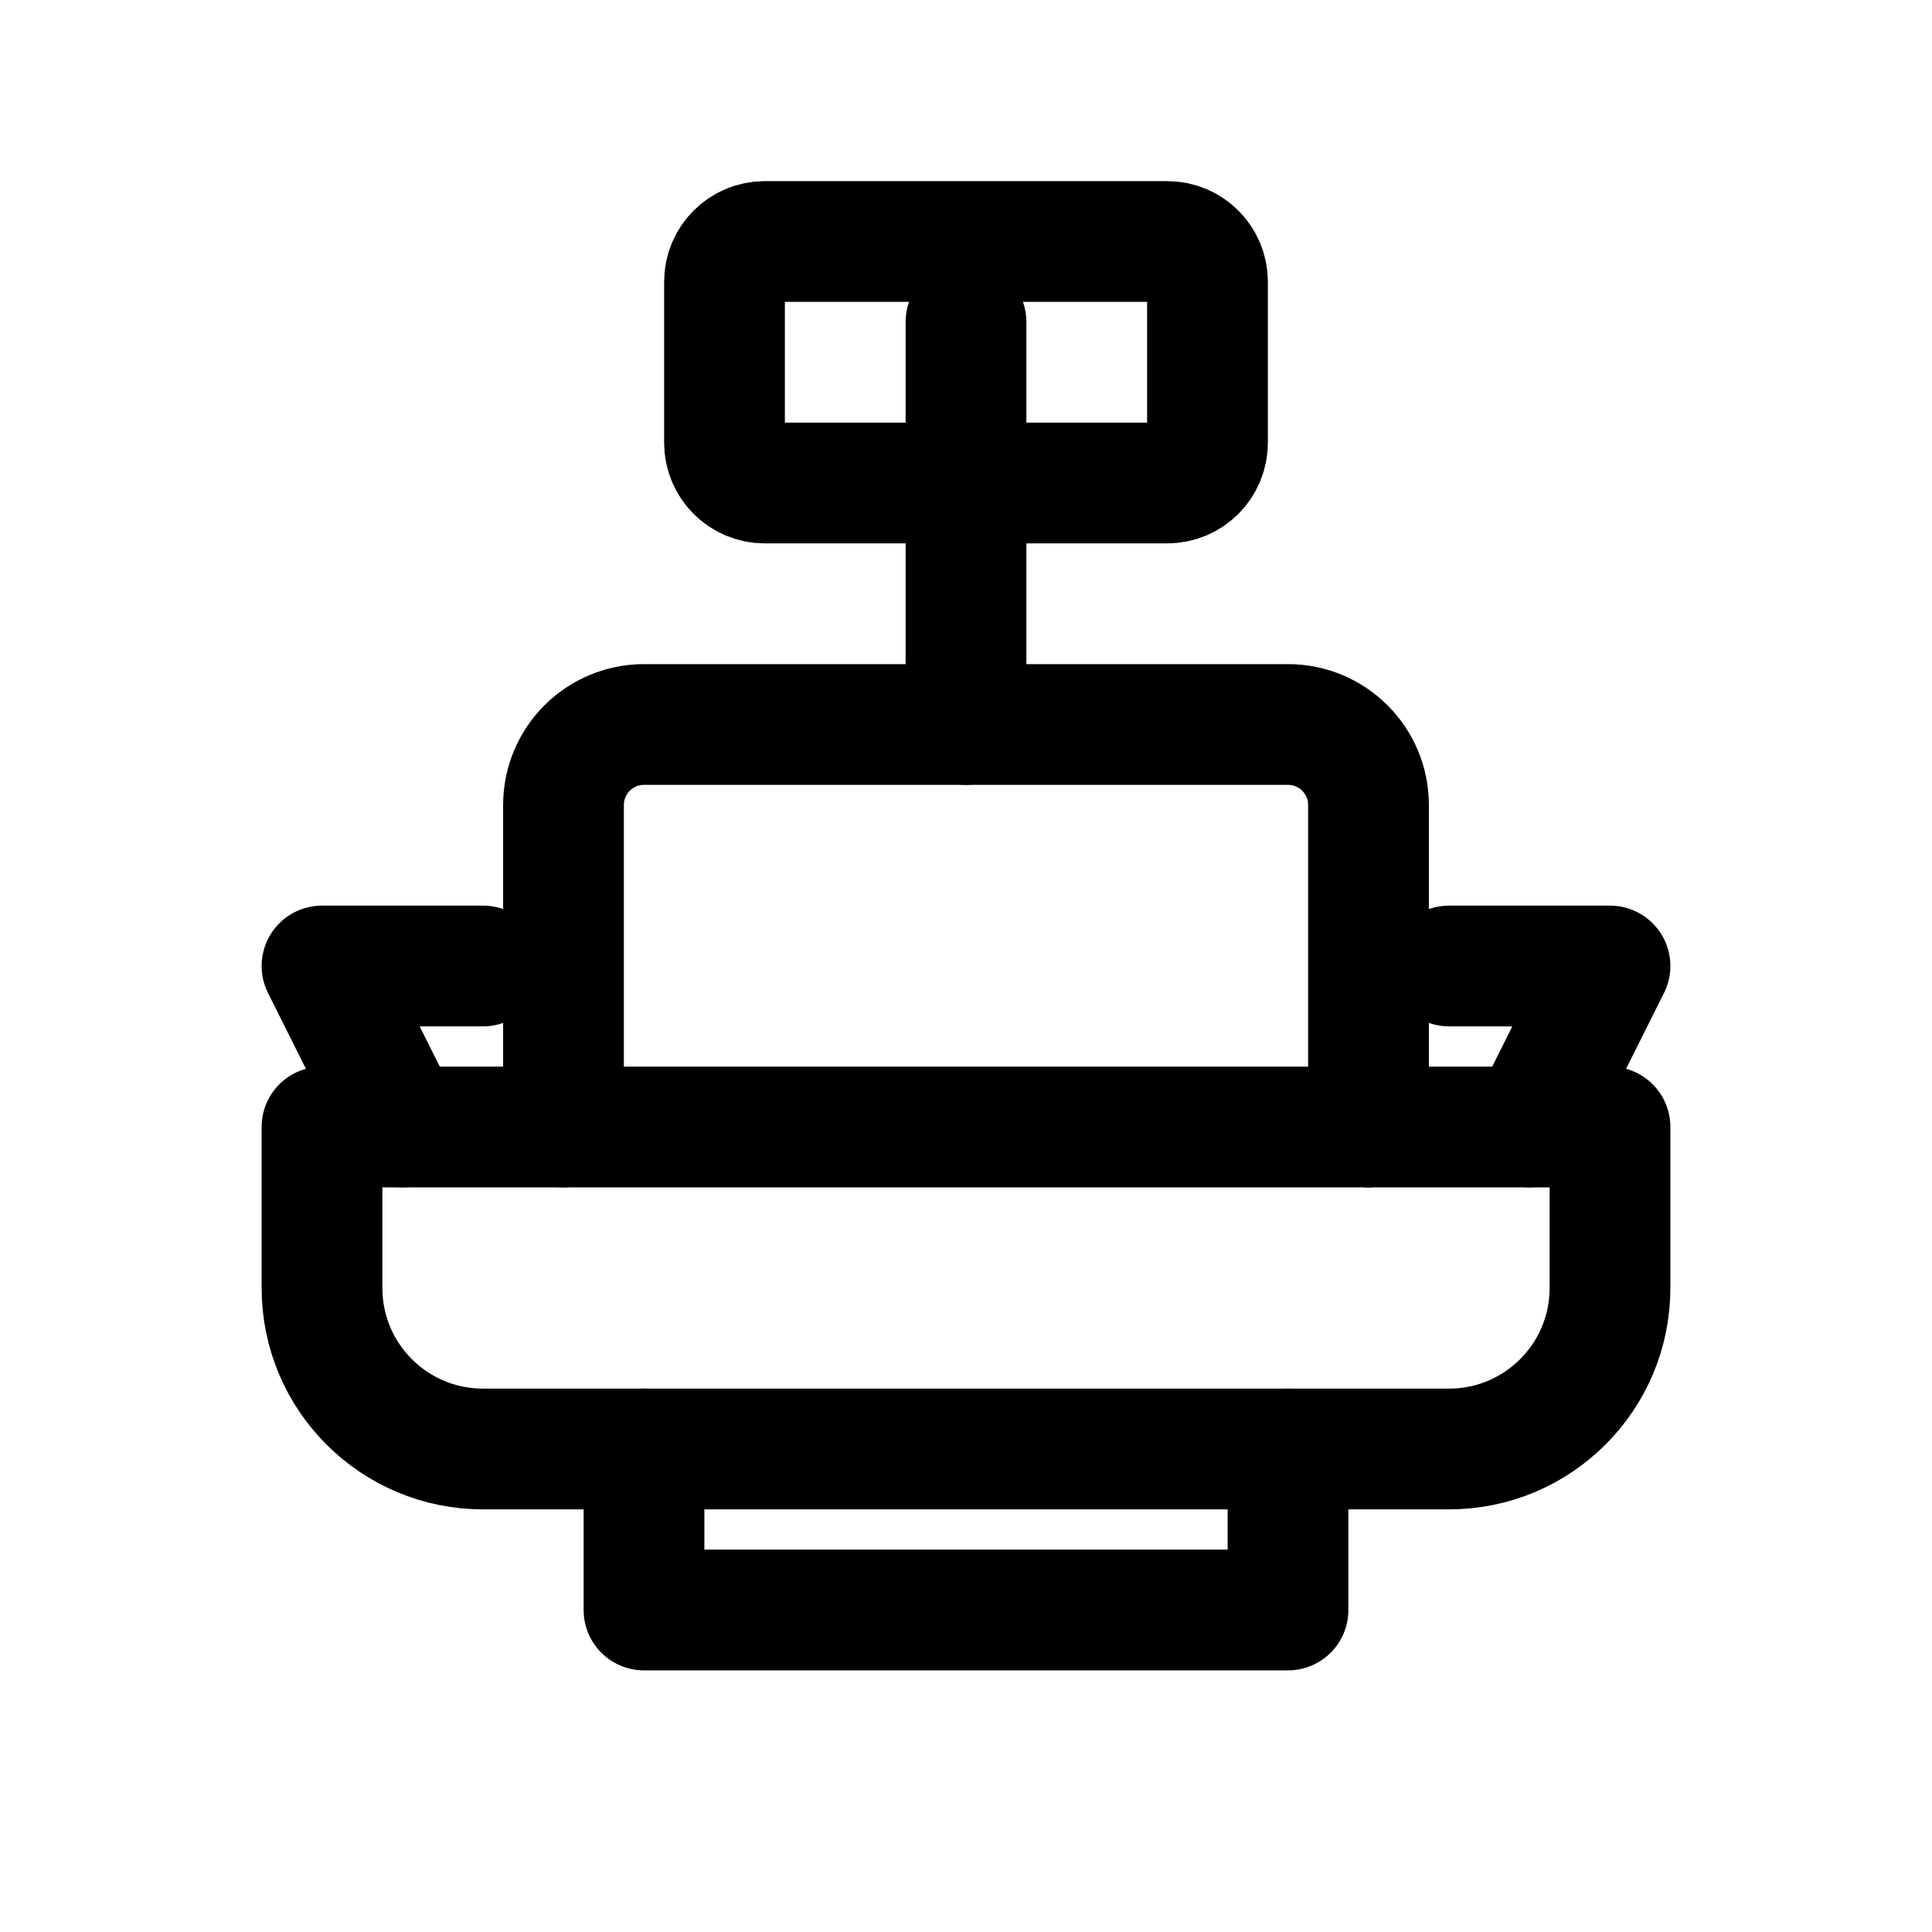
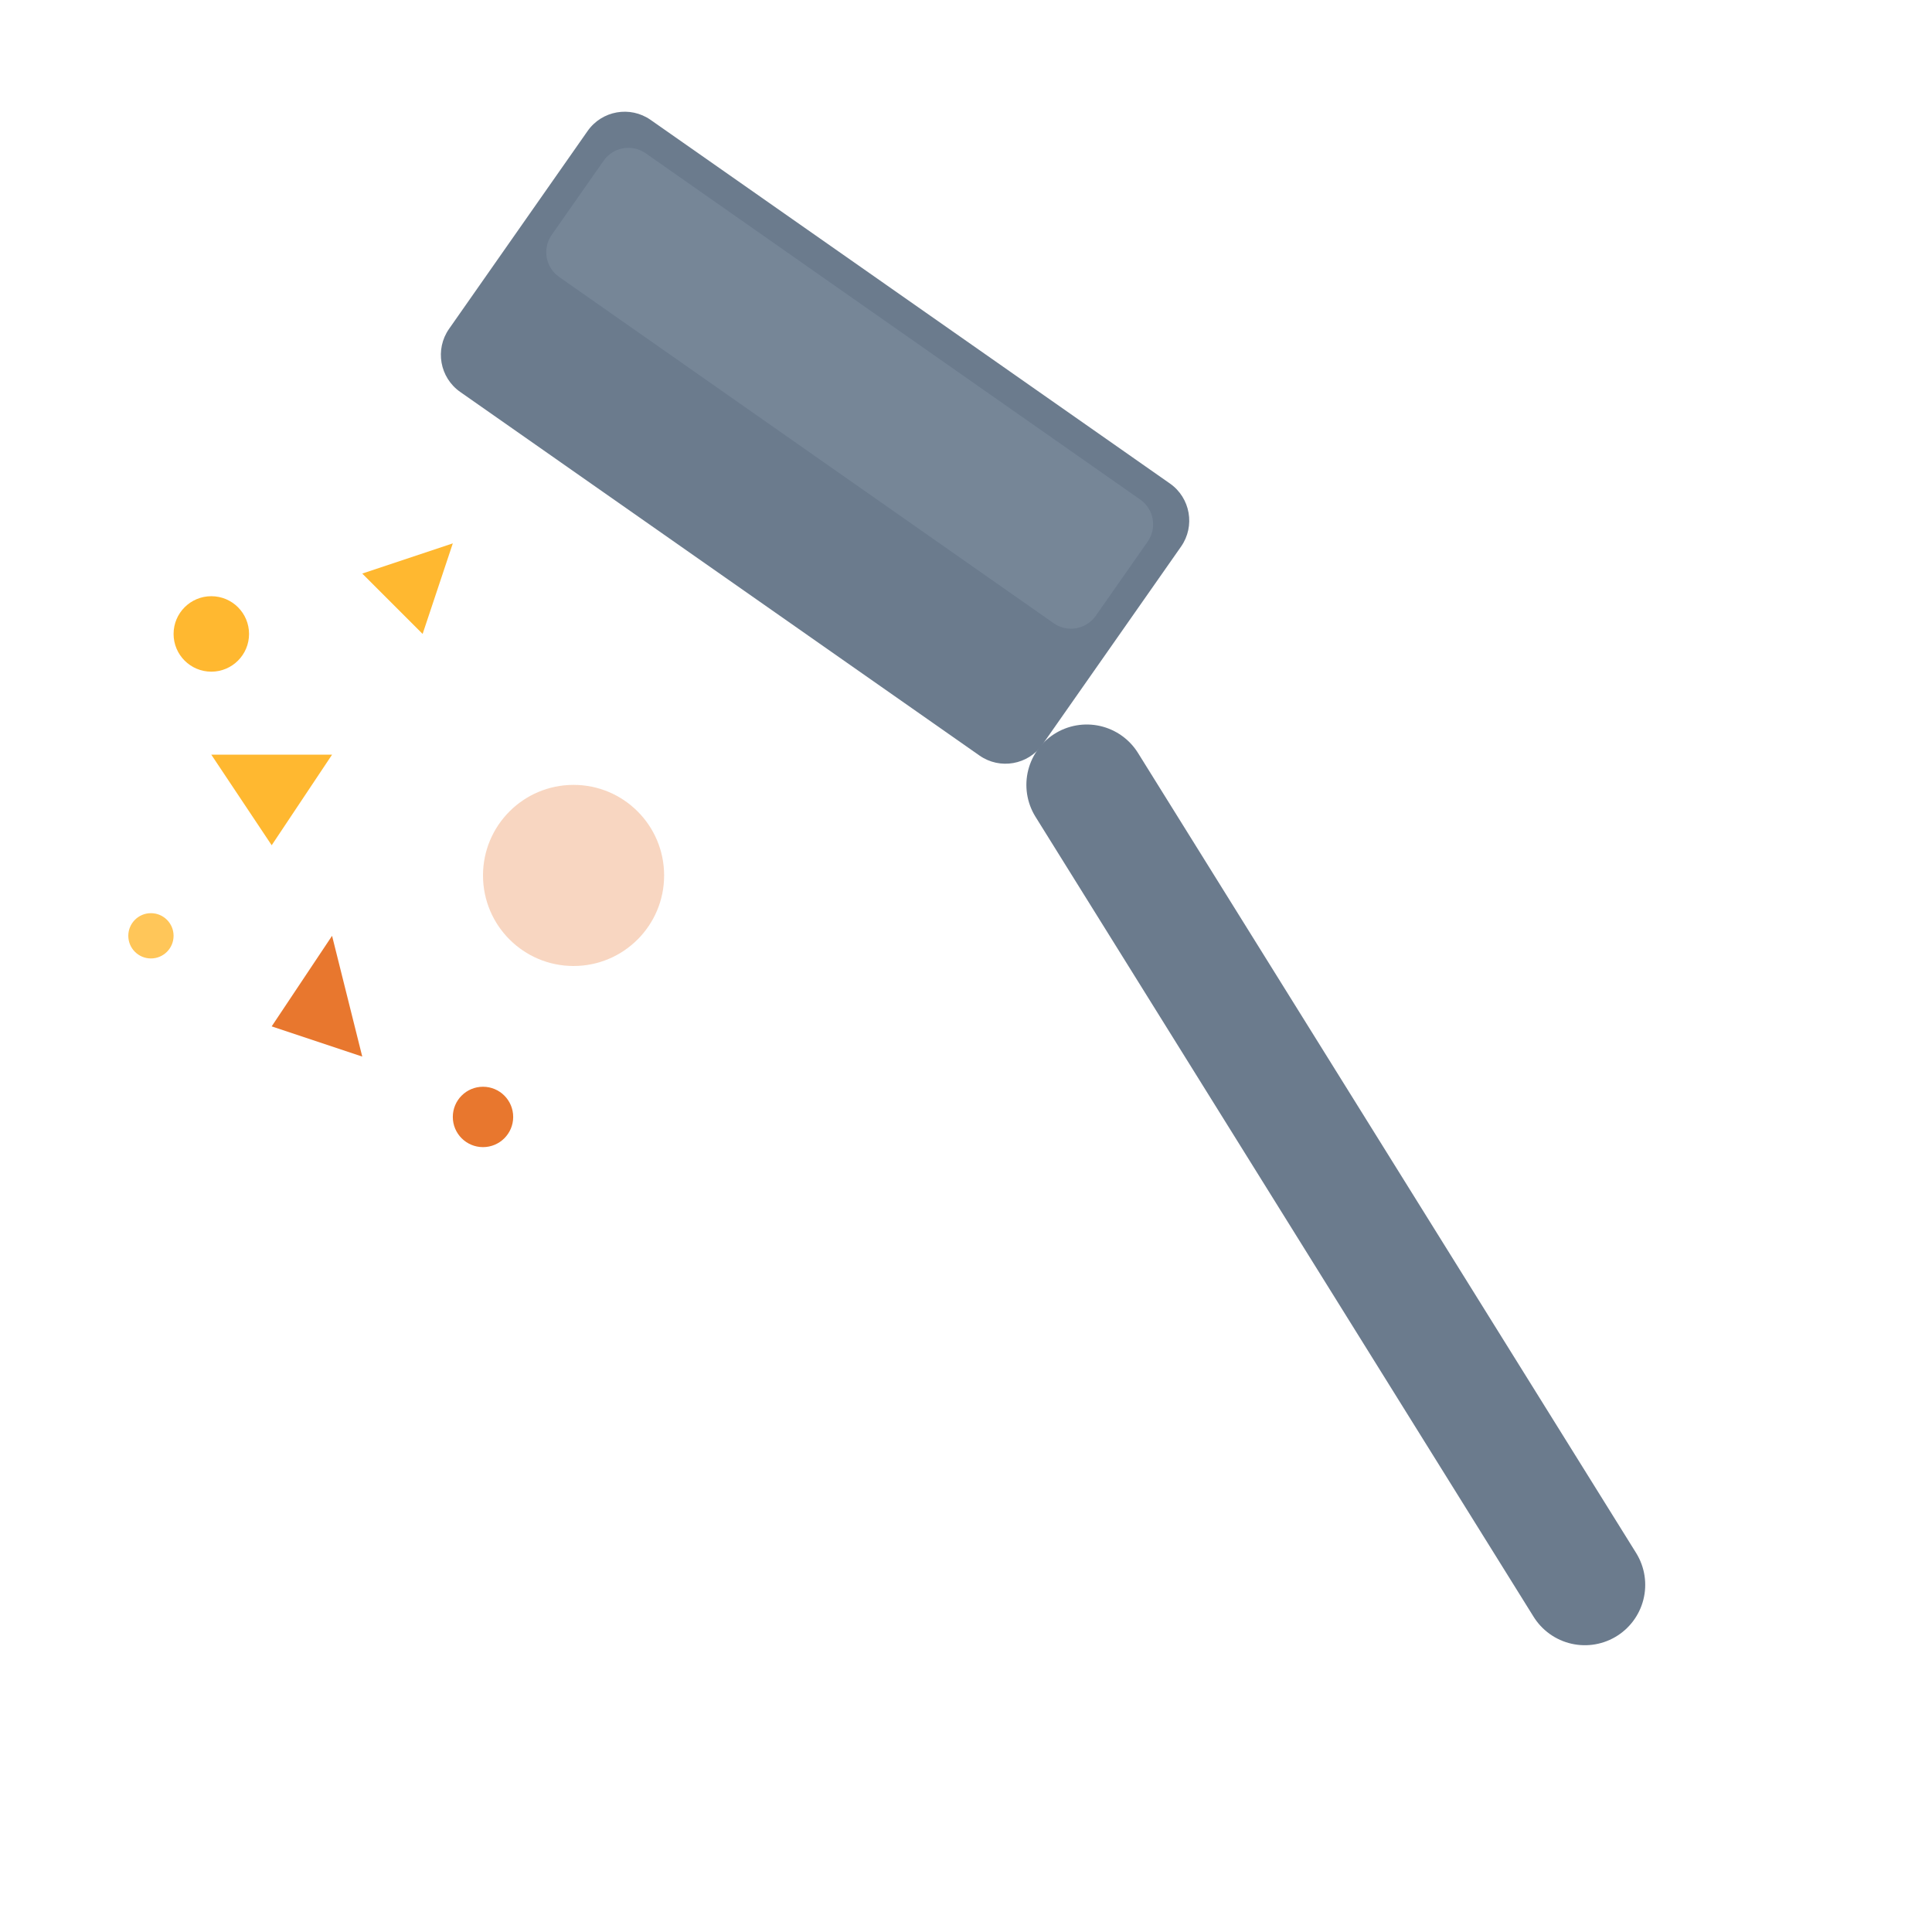
- <svg xmlns="http://www.w3.org/2000/svg" width="24" height="24" viewBox="0 0 24 24" fill="none" stroke="currentColor" stroke-width="1.5" stroke-linecap="round" stroke-linejoin="round">
-   <path d="M4 14h16v2a2 2 0 0 1-2 2H6a2 2 0 0 1-2-2v-2z" />
-   <path d="M7 14V10a1 1 0 0 1 1-1h8a1 1 0 0 1 1 1v4" />
-   <path d="M5 14l-1-2h2" />
-   <path d="M19 14l1-2h-2" />
-   <path d="M8 18v2h8v-2" />
-   <path d="M12 4v5" />
-   <rect x="9" y="3" width="6" height="3" rx="0.5" />
+ <svg xmlns="http://www.w3.org/2000/svg" width="128" height="128" viewBox="0 0 128 128" fill="none">
+   <rect x="30" y="18" width="48" height="22" rx="3" transform="rotate(35 54 29)" fill="#6B7B8D" />
+   <rect x="32" y="20" width="44" height="10" rx="2" transform="rotate(35 54 29)" fill="#7D8D9F" opacity="0.6" />
+   <line x1="72" y1="52" x2="105" y2="105" stroke="#6B7B8D" stroke-width="8" stroke-linecap="round" />
+   <circle cx="38" cy="58" r="6" fill="#E8772E" opacity="0.3" />
+   <polygon points="28,42 24,38 30,36" fill="#FFB830" />
+   <polygon points="18,56 14,50 22,50" fill="#FFB830" />
+   <polygon points="24,70 18,68 22,62" fill="#E8772E" />
+   <circle cx="14" cy="42" r="2.5" fill="#FFB830" />
+   <circle cx="32" cy="74" r="2" fill="#E8772E" />
+   <circle cx="10" cy="62" r="1.5" fill="#FFB830" opacity="0.8" />
</svg>
